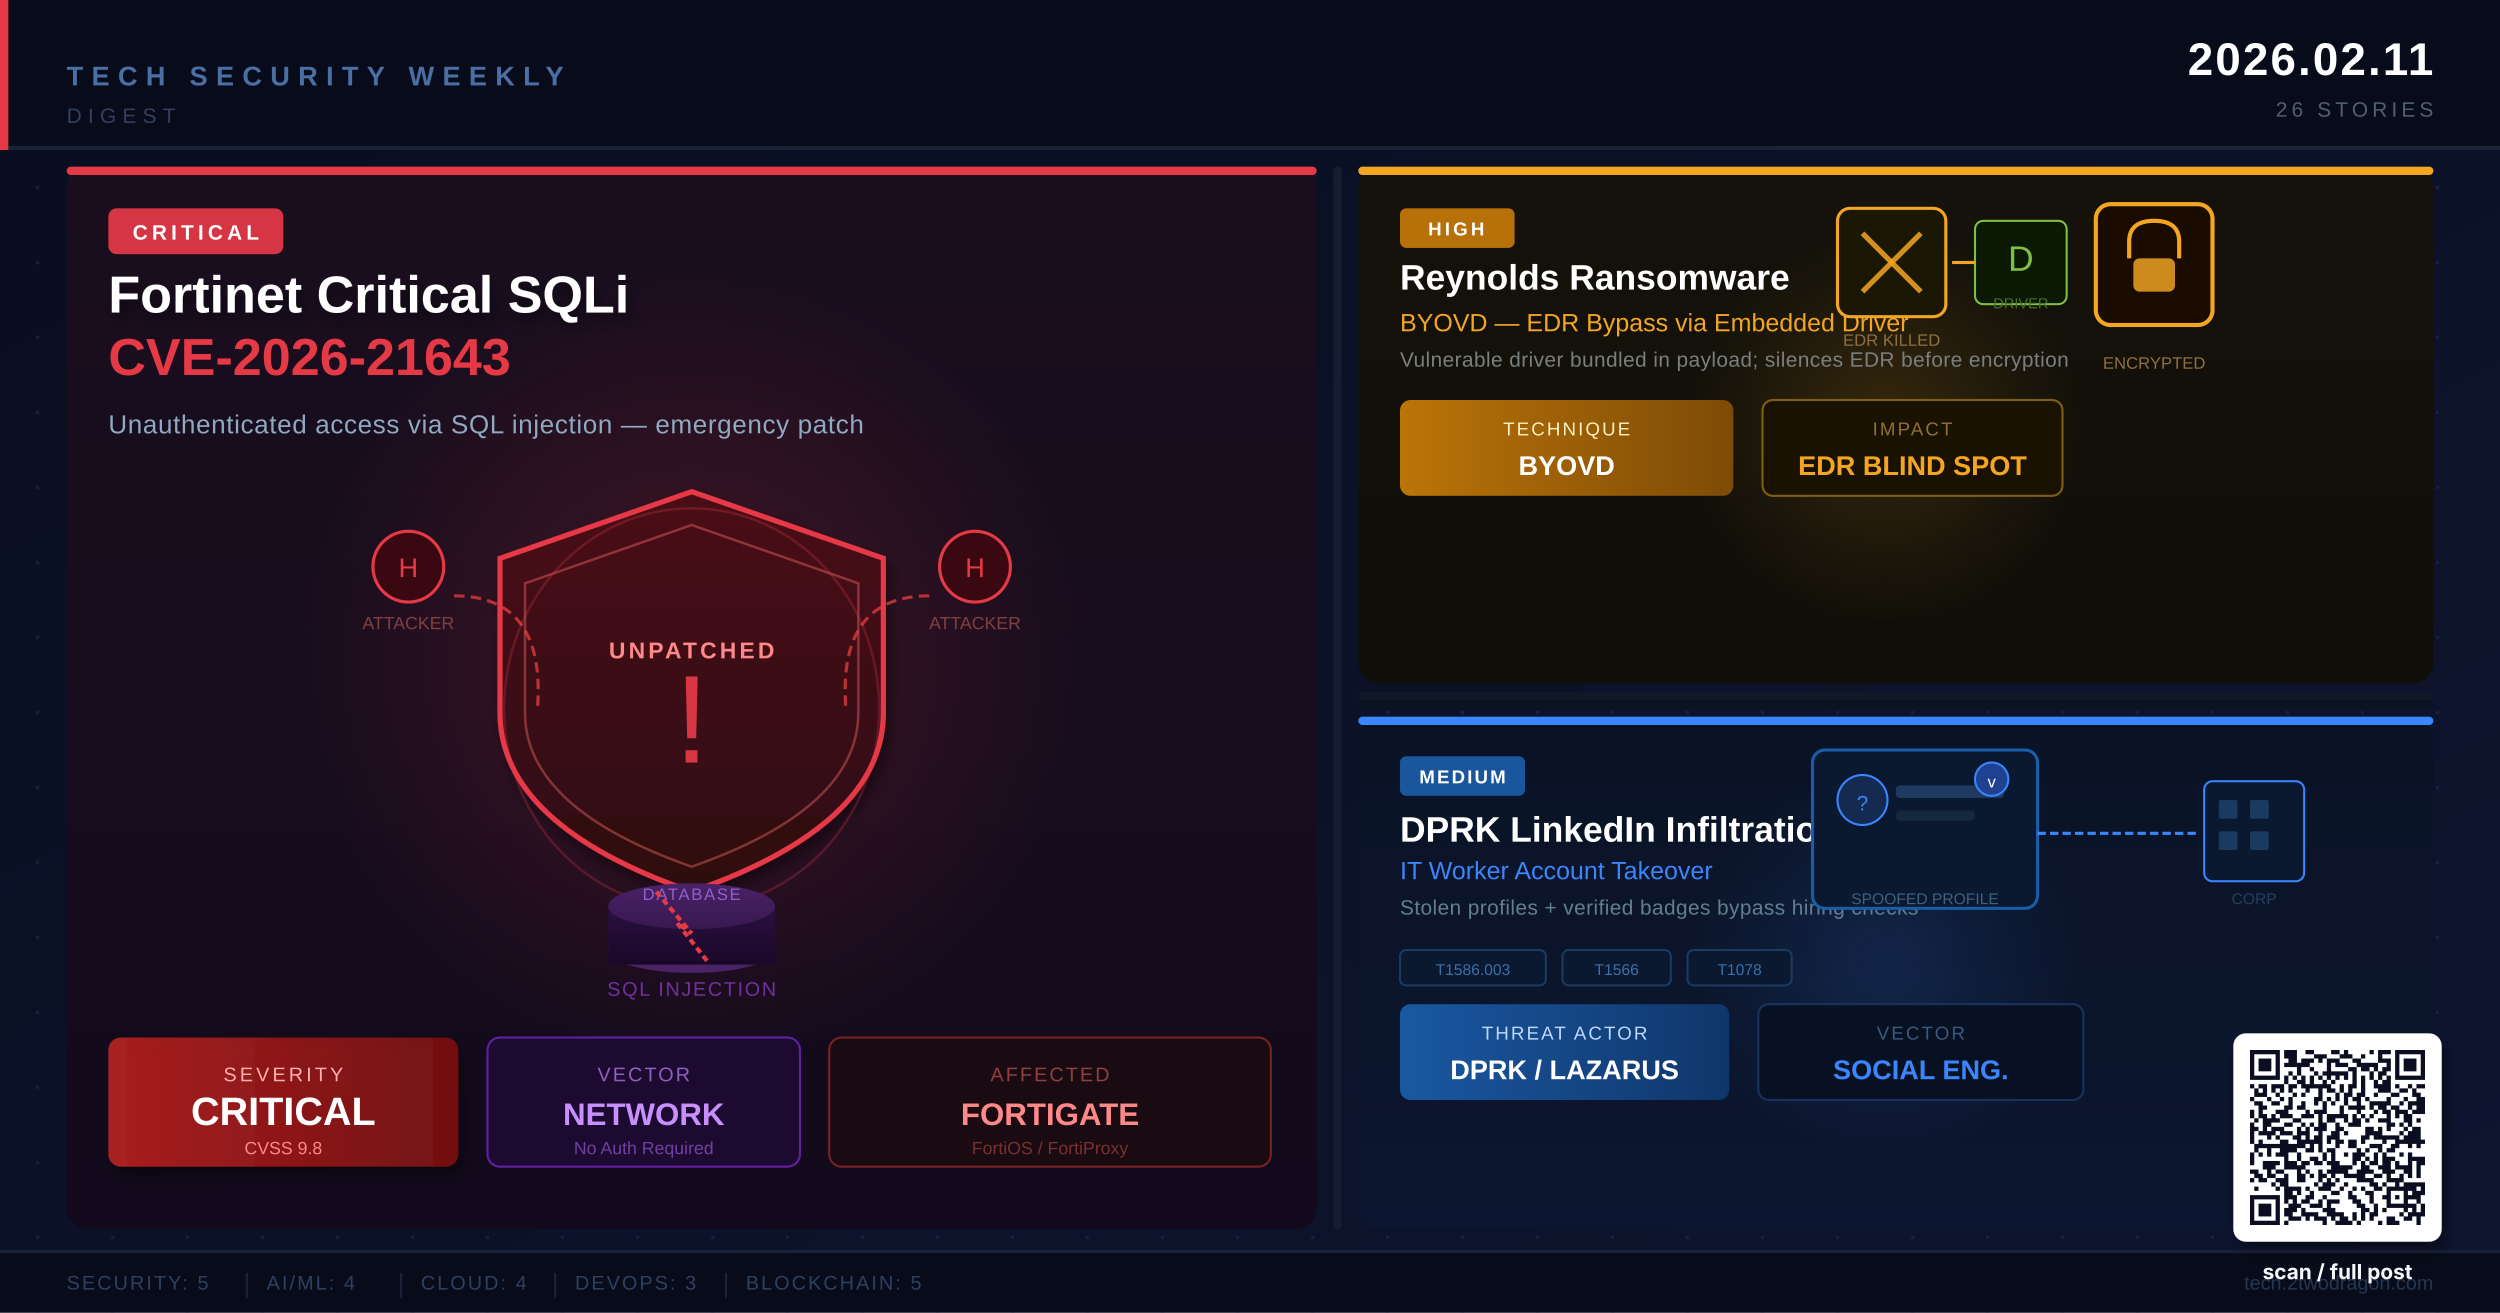
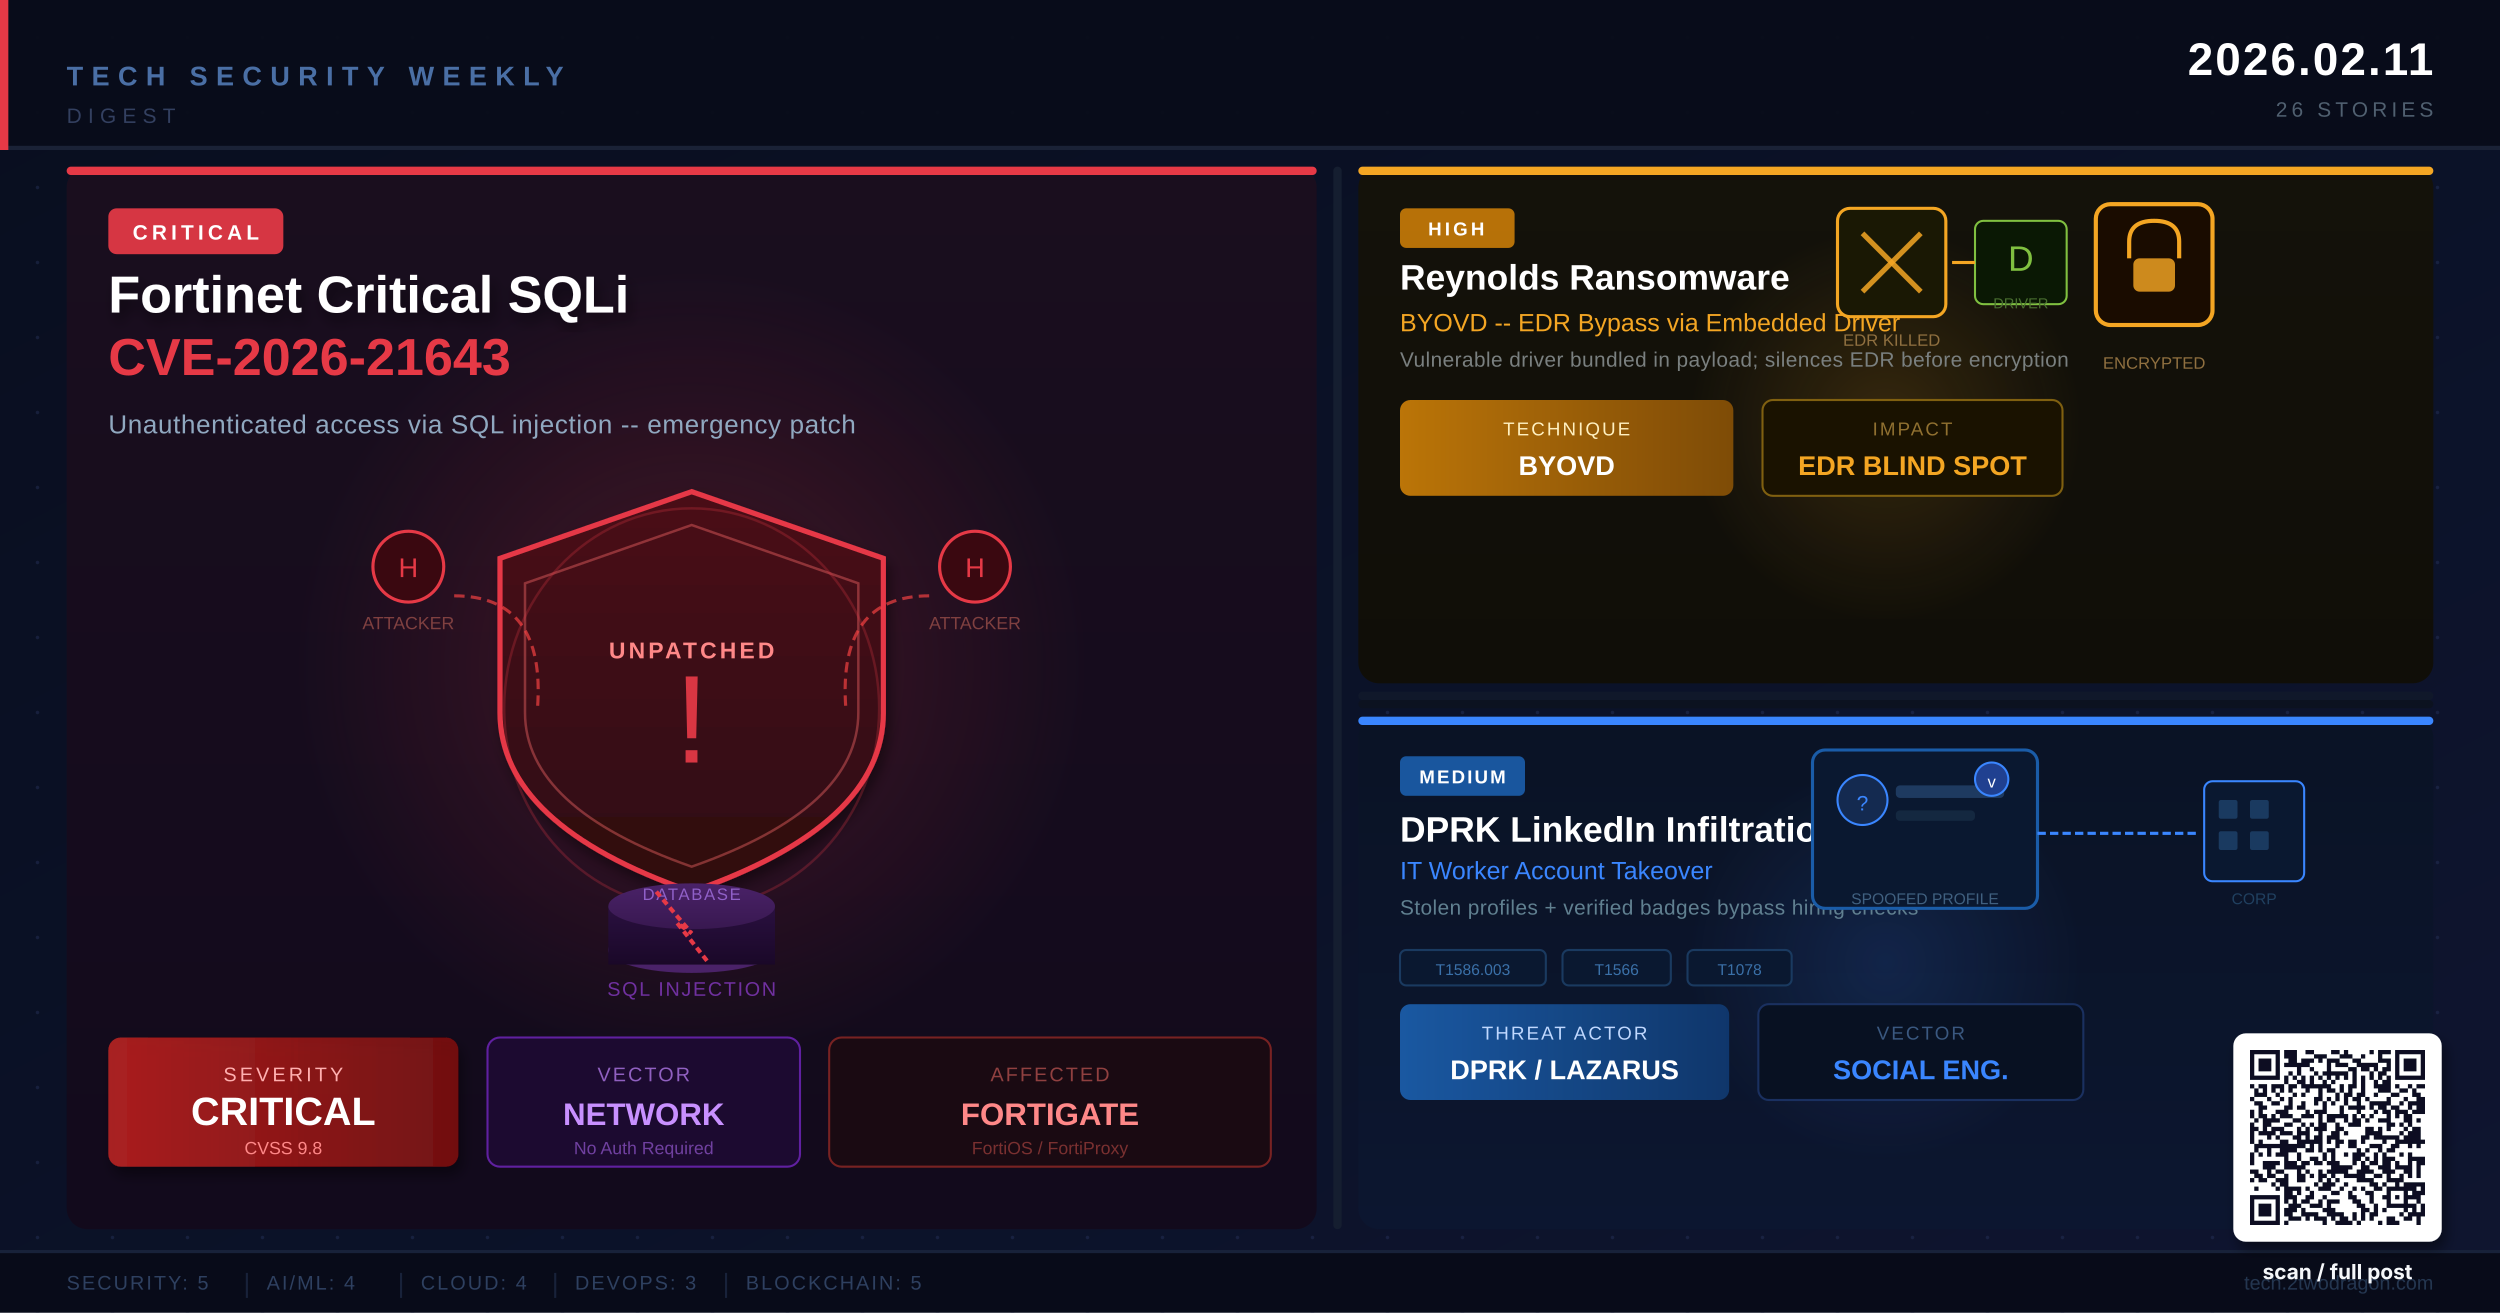
<svg xmlns="http://www.w3.org/2000/svg" viewBox="0 0 1200 630" width="1200" height="630" role="img" aria-label="Fortinet Critical SQLi patch, Reynolds ransomware BYOVD EDR bypass, DPRK LinkedIn infiltration">
  <defs>
    <linearGradient id="bgGrad" x1="0%" y1="0%" x2="100%" y2="100%">
      <stop offset="0%" stop-color="#090E1F" />
      <stop offset="55%" stop-color="#0B1228" />
      <stop offset="100%" stop-color="#0F1530" />
    </linearGradient>
    <linearGradient id="heroPanelGrad" x1="0%" y1="0%" x2="0%" y2="100%">
      <stop offset="0%" stop-color="#1A0E1E" />
      <stop offset="100%" stop-color="#120A1C" />
    </linearGradient>
    <linearGradient id="topRightGrad" x1="0%" y1="0%" x2="0%" y2="100%">
      <stop offset="0%" stop-color="#14120A" />
      <stop offset="100%" stop-color="#100E08" />
    </linearGradient>
    <linearGradient id="botRightGrad" x1="0%" y1="0%" x2="0%" y2="100%">
      <stop offset="0%" stop-color="#0A1325" />
      <stop offset="100%" stop-color="#0C1630" />
    </linearGradient>
    <linearGradient id="kpiRed" x1="0%" y1="0%" x2="100%" y2="0%">
      <stop offset="0%" stop-color="#B02020" stop-opacity="0.95" />
      <stop offset="100%" stop-color="#7A1010" stop-opacity="0.9" />
    </linearGradient>
    <linearGradient id="kpiAmber" x1="0%" y1="0%" x2="100%" y2="0%">
      <stop offset="0%" stop-color="#C47A08" stop-opacity="0.95" />
      <stop offset="100%" stop-color="#8A5206" stop-opacity="0.9" />
    </linearGradient>
    <linearGradient id="kpiBlue" x1="0%" y1="0%" x2="100%" y2="0%">
      <stop offset="0%" stop-color="#1A5CA8" stop-opacity="0.95" />
      <stop offset="100%" stop-color="#103A72" stop-opacity="0.9" />
    </linearGradient>
    <linearGradient id="dbBodyGrad" x1="0%" y1="0%" x2="0%" y2="100%">
      <stop offset="0%" stop-color="#2A1040" />
      <stop offset="100%" stop-color="#1A0828" />
    </linearGradient>
    <linearGradient id="dbTopGrad" x1="0%" y1="0%" x2="0%" y2="100%">
      <stop offset="0%" stop-color="#4A2268" />
      <stop offset="100%" stop-color="#381850" />
    </linearGradient>
    <linearGradient id="shieldBodyGrad" x1="0%" y1="0%" x2="0%" y2="100%">
      <stop offset="0%" stop-color="#4A0E18" />
      <stop offset="100%" stop-color="#2E0810" />
    </linearGradient>
    <radialGradient id="glowRed" cx="50%" cy="50%" r="50%">
      <stop offset="0%" stop-color="#E63946" stop-opacity="0.4" />
      <stop offset="100%" stop-color="#E63946" stop-opacity="0" />
    </radialGradient>
    <radialGradient id="glowAmber" cx="50%" cy="50%" r="50%">
      <stop offset="0%" stop-color="#F4A623" stop-opacity="0.38" />
      <stop offset="100%" stop-color="#F4A623" stop-opacity="0" />
    </radialGradient>
    <radialGradient id="glowBlue" cx="50%" cy="50%" r="50%">
      <stop offset="0%" stop-color="#3A86FF" stop-opacity="0.38" />
      <stop offset="100%" stop-color="#3A86FF" stop-opacity="0" />
    </radialGradient>
    <pattern id="dotGrid" x="0" y="0" width="36" height="36" patternUnits="userSpaceOnUse">
      <circle cx="18" cy="18" r="0.85" fill="#2A3560" opacity="0.55" />
    </pattern>
    <filter id="softShadow" x="-15%" y="-15%" width="135%" height="135%">
      <feGaussianBlur in="SourceAlpha" stdDeviation="3" />
      <feOffset dx="2" dy="4" />
      <feComponentTransfer>
        <feFuncA type="linear" slope="0.45" />
      </feComponentTransfer>
      <feMerge>
        <feMergeNode />
        <feMergeNode in="SourceGraphic" />
      </feMerge>
    </filter>
    <clipPath id="heroClip">
      <rect x="32" y="80" width="600" height="510" rx="10" />
    </clipPath>
    <clipPath id="topRightClip">
      <rect x="652" y="80" width="516" height="248" rx="10" />
    </clipPath>
    <clipPath id="botRightClip">
      <rect x="652" y="344" width="516" height="246" rx="10" />
    </clipPath>
  </defs>
  <rect width="1200" height="630" fill="url(#bgGrad)" />
  <rect width="1200" height="630" fill="url(#dotGrid)" opacity="0.75" />
  <rect x="0" y="0" width="1200" height="72" fill="#080C1A" opacity="0.97" />
  <rect x="0" y="70" width="1200" height="2" fill="#1A2236" />
  <rect x="0" y="0" width="4" height="72" fill="#E63946" />
  <text x="32" y="41" font-family="Arial,Helvetica,sans-serif" font-size="13" font-weight="700" letter-spacing="4" fill="#4A6FA5">TECH SECURITY WEEKLY</text>
  <text x="32" y="59" font-family="Arial,Helvetica,sans-serif" font-size="10" fill="#334060" letter-spacing="3">DIGEST</text>
  <text x="1168" y="36" font-family="Arial,Helvetica,sans-serif" font-size="22" font-weight="700" fill="#FFFFFF" text-anchor="end" letter-spacing="1">2026.02.11</text>
  <text x="1168" y="56" font-family="Arial,Helvetica,sans-serif" font-size="10" fill="#506070" text-anchor="end" letter-spacing="2">26 STORIES</text>
  <rect x="32" y="80" width="600" height="510" rx="10" fill="url(#heroPanelGrad)" />
  <rect x="32" y="80" width="600" height="4" rx="2" fill="#E63946" />
  <circle cx="332" cy="320" r="190" fill="url(#glowRed)" opacity="0.55">
    <animate attributeName="opacity" values="0.4;0.75;0.4" dur="6.5s" repeatCount="indefinite" />
    <animate attributeName="r" values="190;215;190" dur="8.2s" repeatCount="indefinite" />
  </circle>
  <rect x="52" y="100" width="84" height="22" rx="4" fill="#E63946" opacity="0.92" />
  <text x="94" y="115" font-family="Arial,sans-serif" font-size="10" font-weight="700" fill="#FFFFFF" text-anchor="middle" letter-spacing="2">CRITICAL</text>
  <text x="52" y="150" font-family="Arial,Helvetica,sans-serif" font-size="25" font-weight="900" fill="#FFFFFF" filter="url(#softShadow)">Fortinet Critical SQLi</text>
  <text x="52" y="180" font-family="Arial,Helvetica,sans-serif" font-size="25" font-weight="900" fill="#E63946">CVE-2026-21643</text>
-   <text x="52" y="208" font-family="Arial,sans-serif" font-size="12.5" fill="#90A8C0" letter-spacing="0.3">Unauthenticated access via SQL injection — emergency patch</text>
+   <text x="52" y="208" font-family="Arial,sans-serif" font-size="12.5" fill="#90A8C0" letter-spacing="0.3">Unauthenticated access via SQL injection -- emergency patch</text>
  <path d="M332 236 L424 268 L424 342 Q424 396 332 428 Q240 396 240 342 L240 268 Z" fill="url(#shieldBodyGrad)" stroke="#E63946" stroke-width="2.5" filter="url(#softShadow)">
    <animate attributeName="stroke-opacity" values="0.55;1.0;0.55" dur="3.2s" repeatCount="indefinite" />
  </path>
  <path d="M332 252 L412 280 L412 342 Q412 388 332 416 Q252 388 252 342 L252 280 Z" fill="none" stroke="#FF6B6B" stroke-width="1.2" opacity="0.4" />
  <text x="332" y="366" font-family="Arial,sans-serif" font-size="60" fill="#E63946" text-anchor="middle" opacity="0.92">!</text>
  <text x="332" y="316" font-family="Arial,sans-serif" font-size="11" fill="#FF8888" text-anchor="middle" font-weight="700" letter-spacing="1.5">UNPATCHED</text>
  <ellipse cx="332" cy="340" rx="90" ry="96" fill="none" stroke="#E63946" stroke-width="1.2" opacity="0.25">
    <animate attributeName="rx" values="90;110;90" dur="4.0s" repeatCount="indefinite" />
    <animate attributeName="ry" values="96;116;96" dur="4.0s" repeatCount="indefinite" />
    <animate attributeName="opacity" values="0.25;0.6;0.25" dur="4.0s" repeatCount="indefinite" />
  </ellipse>
  <ellipse cx="332" cy="456" rx="40" ry="11" fill="#4A2268" />
  <rect x="292" y="435" width="80" height="28" fill="url(#dbBodyGrad)" />
  <ellipse cx="332" cy="435" rx="40" ry="11" fill="url(#dbTopGrad)" />
  <text x="332" y="432" font-family="Arial,sans-serif" font-size="8" fill="#9060C8" text-anchor="middle" letter-spacing="0.8">DATABASE</text>
  <path d="M315 428 L332 448 L325 443 L340 462" stroke="#E63946" stroke-width="2" fill="none" stroke-dasharray="3,2">
    <animate attributeName="opacity" values="0.5;1;0.5" dur="2.2s" repeatCount="indefinite" />
  </path>
  <text x="332" y="478" font-family="Arial,sans-serif" font-size="9.5" fill="#7030A0" text-anchor="middle" letter-spacing="0.8">SQL INJECTION</text>
  <path d="M218 286 Q262 286 258 340" stroke="#FF4444" stroke-width="1.5" fill="none" stroke-dasharray="5,3" opacity="0.65">
    <animate attributeName="stroke-dashoffset" values="0;-16" dur="1.3s" repeatCount="indefinite" />
  </path>
  <path d="M446 286 Q402 286 406 340" stroke="#FF4444" stroke-width="1.5" fill="none" stroke-dasharray="5,3" opacity="0.65">
    <animate attributeName="stroke-dashoffset" values="0;-16" dur="1.3s" repeatCount="indefinite" />
  </path>
  <circle cx="196" cy="272" r="17" fill="#3A0810" stroke="#E63946" stroke-width="1.5" />
  <text x="196" y="277" font-family="Arial,sans-serif" font-size="13" fill="#E63946" text-anchor="middle">H</text>
  <text x="196" y="302" font-family="Arial,sans-serif" font-size="8.5" fill="#804040" text-anchor="middle">ATTACKER</text>
  <circle cx="468" cy="272" r="17" fill="#3A0810" stroke="#E63946" stroke-width="1.5" />
  <text x="468" y="277" font-family="Arial,sans-serif" font-size="13" fill="#E63946" text-anchor="middle">H</text>
  <text x="468" y="302" font-family="Arial,sans-serif" font-size="8.5" fill="#804040" text-anchor="middle">ATTACKER</text>
  <rect x="52" y="498" width="168" height="62" rx="6" fill="url(#kpiRed)" filter="url(#softShadow)" />
  <text x="136" y="519" font-family="Arial,sans-serif" font-size="9.5" fill="#FFB0B0" text-anchor="middle" letter-spacing="1.5">SEVERITY</text>
  <text x="136" y="540" font-family="Arial,sans-serif" font-size="19" font-weight="900" fill="#FFFFFF" text-anchor="middle">CRITICAL</text>
  <text x="136" y="554" font-family="Arial,sans-serif" font-size="8.5" fill="#FF8888" text-anchor="middle">CVSS 9.8</text>
  <rect x="234" y="498" width="150" height="62" rx="6" fill="#1C0A30" stroke="#6020A0" stroke-width="1" />
  <text x="309" y="519" font-family="Arial,sans-serif" font-size="9.5" fill="#9060C0" text-anchor="middle" letter-spacing="1">VECTOR</text>
  <text x="309" y="540" font-family="Arial,sans-serif" font-size="15" font-weight="700" fill="#C890FF" text-anchor="middle">NETWORK</text>
  <text x="309" y="554" font-family="Arial,sans-serif" font-size="8.5" fill="#7040A0" text-anchor="middle">No Auth Required</text>
  <rect x="398" y="498" width="212" height="62" rx="6" fill="#1A0A12" stroke="#782222" stroke-width="1" />
  <text x="504" y="519" font-family="Arial,sans-serif" font-size="9.5" fill="#904040" text-anchor="middle" letter-spacing="1">AFFECTED</text>
  <text x="504" y="540" font-family="Arial,sans-serif" font-size="15" font-weight="700" fill="#FF8888" text-anchor="middle">FORTIGATE</text>
  <text x="504" y="554" font-family="Arial,sans-serif" font-size="8.5" fill="#7A3030" text-anchor="middle">FortiOS / FortiProxy</text>
  <rect x="640" y="80" width="4" height="510" rx="2" fill="#151E30" />
  <rect x="652" y="80" width="516" height="248" rx="10" fill="url(#topRightGrad)" />
  <rect x="652" y="80" width="516" height="4" rx="2" fill="#F4A623" />
  <circle cx="905" cy="204" r="95" fill="url(#glowAmber)" opacity="0.42">
    <animate attributeName="opacity" values="0.28;0.6;0.28" dur="5.8s" repeatCount="indefinite" />
  </circle>
  <rect x="672" y="100" width="55" height="19" rx="3" fill="#C47A08" opacity="0.92" />
  <text x="699" y="113" font-family="Arial,sans-serif" font-size="9" font-weight="700" fill="#FFFFFF" text-anchor="middle" letter-spacing="1.5">HIGH</text>
  <text x="672" y="139" font-family="Arial,Helvetica,sans-serif" font-size="17" font-weight="800" fill="#FFFFFF">Reynolds Ransomware</text>
-   <text x="672" y="159" font-family="Arial,sans-serif" font-size="12" fill="#F4A623">BYOVD — EDR Bypass via Embedded Driver</text>
+   <text x="672" y="159" font-family="Arial,sans-serif" font-size="12" fill="#F4A623">BYOVD -- EDR Bypass via Embedded Driver</text>
  <text x="672" y="176" font-family="Arial,sans-serif" font-size="10" fill="#7A8080" letter-spacing="0.2">Vulnerable driver bundled in payload; silences EDR before encryption</text>
  <rect x="882" y="100" width="52" height="52" rx="6" fill="#1A1804" stroke="#F4A623" stroke-width="1.5" />
  <line x1="894" y1="112" x2="922" y2="140" stroke="#F4A623" stroke-width="2.5" opacity="0.85" />
  <line x1="922" y1="112" x2="894" y2="140" stroke="#F4A623" stroke-width="2.5" opacity="0.85" />
  <text x="908" y="166" font-family="Arial,sans-serif" font-size="8" fill="#907040" text-anchor="middle">EDR KILLED</text>
  <rect x="948" y="106" width="44" height="40" rx="4" fill="#0A1804" stroke="#80C040" stroke-width="1" />
  <text x="970" y="130" font-family="Arial,sans-serif" font-size="17" fill="#80C040" text-anchor="middle">D</text>
  <text x="970" y="148" font-family="Arial,sans-serif" font-size="7" fill="#4A7030" text-anchor="middle">DRIVER</text>
  <path d="M948 126 L937 126" stroke="#F4A623" stroke-width="1.5" fill="none">
    <animate attributeName="opacity" values="0.35;1.0;0.35" dur="1.8s" repeatCount="indefinite" />
  </path>
  <rect x="1006" y="98" width="56" height="58" rx="7" fill="#1A0C00" stroke="#F4A623" stroke-width="2" />
  <path d="M1022 124 L1022 116 Q1022 106 1034 106 Q1046 106 1046 116 L1046 124" stroke="#F4A623" stroke-width="2" fill="none" />
  <rect x="1024" y="124" width="20" height="16" rx="3" fill="#F4A623" opacity="0.82" />
  <text x="1034" y="177" font-family="Arial,sans-serif" font-size="8" fill="#907040" text-anchor="middle">ENCRYPTED</text>
  <rect x="672" y="192" width="160" height="46" rx="5" fill="url(#kpiAmber)" />
  <text x="752" y="209" font-family="Arial,sans-serif" font-size="9" fill="#FFF0C0" text-anchor="middle" letter-spacing="1">TECHNIQUE</text>
  <text x="752" y="228" font-family="Arial,sans-serif" font-size="13" font-weight="700" fill="#FFFFFF" text-anchor="middle">BYOVD</text>
  <rect x="846" y="192" width="144" height="46" rx="5" fill="#1A1200" stroke="#806010" stroke-width="1" />
  <text x="918" y="209" font-family="Arial,sans-serif" font-size="9" fill="#907030" text-anchor="middle" letter-spacing="1">IMPACT</text>
  <text x="918" y="228" font-family="Arial,sans-serif" font-size="13" font-weight="700" fill="#F4A623" text-anchor="middle">EDR BLIND SPOT</text>
  <rect x="652" y="332" width="516" height="4" rx="2" fill="#10182A" />
  <rect x="652" y="336" width="516" height="4" rx="2" fill="#0C1220" />
  <rect x="652" y="344" width="516" height="246" rx="10" fill="url(#botRightGrad)" />
  <rect x="652" y="344" width="516" height="4" rx="2" fill="#3A86FF" />
  <circle cx="905" cy="462" r="95" fill="url(#glowBlue)" opacity="0.38">
    <animate attributeName="opacity" values="0.22;0.52;0.22" dur="7.2s" repeatCount="indefinite" />
  </circle>
  <rect x="672" y="363" width="60" height="19" rx="3" fill="#1A5CA8" opacity="0.92" />
  <text x="702" y="376" font-family="Arial,sans-serif" font-size="9" font-weight="700" fill="#FFFFFF" text-anchor="middle" letter-spacing="1">MEDIUM</text>
  <text x="672" y="404" font-family="Arial,Helvetica,sans-serif" font-size="17" font-weight="800" fill="#FFFFFF">DPRK LinkedIn Infiltration</text>
  <text x="672" y="422" font-family="Arial,sans-serif" font-size="12" fill="#3A86FF">IT Worker Account Takeover</text>
  <text x="672" y="439" font-family="Arial,sans-serif" font-size="10" fill="#608090" letter-spacing="0.2">Stolen profiles + verified badges bypass hiring checks</text>
  <rect x="870" y="360" width="108" height="76" rx="6" fill="#0A1830" stroke="#1A5CA8" stroke-width="1.5" />
  <circle cx="894" cy="384" r="12" fill="#142A50" stroke="#3A86FF" stroke-width="1" />
  <text x="894" y="389" font-family="Arial,sans-serif" font-size="10" fill="#3A86FF" text-anchor="middle">?</text>
  <rect x="910" y="377" width="52" height="6" rx="2" fill="#1E3A60" />
  <rect x="910" y="389" width="38" height="5" rx="2" fill="#142840" />
  <circle cx="956" cy="374" r="8" fill="#204090" stroke="#3A86FF" stroke-width="1" />
  <text x="956" y="378" font-family="Arial,sans-serif" font-size="8" fill="#FFFFFF" text-anchor="middle">v</text>
  <text x="924" y="434" font-family="Arial,sans-serif" font-size="7.5" fill="#406080" text-anchor="middle">SPOOFED PROFILE</text>
  <path d="M978 400 L1056 400" stroke="#3A86FF" stroke-width="1.5" stroke-dasharray="4,2" fill="none">
    <animate attributeName="stroke-dashoffset" values="0;-12" dur="1.5s" repeatCount="indefinite" />
  </path>
  <rect x="1058" y="375" width="48" height="48" rx="4" fill="#0A1830" stroke="#3A86FF" stroke-width="1" />
  <rect x="1065" y="384" width="9" height="9" rx="1" fill="#1A3A60" />
  <rect x="1080" y="384" width="9" height="9" rx="1" fill="#1A3A60" />
  <rect x="1065" y="399" width="9" height="9" rx="1" fill="#1A3A60" />
  <rect x="1080" y="399" width="9" height="9" rx="1" fill="#1A3A60" />
  <text x="1082" y="434" font-family="Arial,sans-serif" font-size="7.5" fill="#204060" text-anchor="middle">CORP</text>
  <rect x="672" y="456" width="70" height="17" rx="3" fill="#0A1830" stroke="#1A3A60" stroke-width="1" />
  <text x="707" y="468" font-family="Arial,sans-serif" font-size="7.5" fill="#3A70A8" text-anchor="middle">T1586.003</text>
  <rect x="750" y="456" width="52" height="17" rx="3" fill="#0A1830" stroke="#1A3A60" stroke-width="1" />
  <text x="776" y="468" font-family="Arial,sans-serif" font-size="7.5" fill="#3A70A8" text-anchor="middle">T1566</text>
  <rect x="810" y="456" width="50" height="17" rx="3" fill="#0A1830" stroke="#1A3A60" stroke-width="1" />
  <text x="835" y="468" font-family="Arial,sans-serif" font-size="7.5" fill="#3A70A8" text-anchor="middle">T1078</text>
  <rect x="672" y="482" width="158" height="46" rx="5" fill="url(#kpiBlue)" />
  <text x="751" y="499" font-family="Arial,sans-serif" font-size="9" fill="#C0D8FF" text-anchor="middle" letter-spacing="1">THREAT ACTOR</text>
  <text x="751" y="518" font-family="Arial,sans-serif" font-size="13" font-weight="700" fill="#FFFFFF" text-anchor="middle">DPRK / LAZARUS</text>
  <rect x="844" y="482" width="156" height="46" rx="5" fill="#081122" stroke="#1A3060" stroke-width="1" />
  <text x="922" y="499" font-family="Arial,sans-serif" font-size="9" fill="#3A5880" text-anchor="middle" letter-spacing="1">VECTOR</text>
  <text x="922" y="518" font-family="Arial,sans-serif" font-size="13" font-weight="700" fill="#3A86FF" text-anchor="middle">SOCIAL ENG.</text>
  <rect x="0" y="600" width="1200" height="30" fill="#070B18" opacity="0.95" />
  <rect x="0" y="600" width="1200" height="1.5" fill="#18223A" />
  <text x="32" y="619" font-family="Arial,sans-serif" font-size="9.5" fill="#2E4060" letter-spacing="1">SECURITY: 5</text>
  <rect x="118" y="611" width="1" height="12" fill="#18223A" />
  <text x="128" y="619" font-family="Arial,sans-serif" font-size="9.5" fill="#2E4060" letter-spacing="1">AI/ML: 4</text>
  <rect x="192" y="611" width="1" height="12" fill="#18223A" />
  <text x="202" y="619" font-family="Arial,sans-serif" font-size="9.5" fill="#2E4060" letter-spacing="1">CLOUD: 4</text>
  <rect x="266" y="611" width="1" height="12" fill="#18223A" />
  <text x="276" y="619" font-family="Arial,sans-serif" font-size="9.5" fill="#2E4060" letter-spacing="1">DEVOPS: 3</text>
  <rect x="348" y="611" width="1" height="12" fill="#18223A" />
  <text x="358" y="619" font-family="Arial,sans-serif" font-size="9.5" fill="#2E4060" letter-spacing="1">BLOCKCHAIN: 5</text>
  <text x="1168" y="619" font-family="Arial,sans-serif" font-size="9.5" fill="#243650" text-anchor="end">tech.2twodragon.com</text>
  <g transform="translate(1080,504)" filter="url(#softShadow)">
    <rect x="-8" y="-8" width="100" height="100" rx="6" fill="#FFFFFF" />
    <g transform="scale(2.04878)" fill="#0A1020">
      <path d="M0 0h7v1h-7zM8 0h3v1h-3zM13 0h2v1h-2zM19 0h2v1h-2zM22 0h1v1h-1zM28 0h1v1h-1zM30 0h3v1h-3zM34 0h7v1h-7zM0 1h1v1h-1zM6 1h1v1h-1zM8 1h3v1h-3zM15 1h3v1h-3zM21 1h3v1h-3zM26 1h1v1h-1zM30 1h1v1h-1zM34 1h1v1h-1zM40 1h1v1h-1zM0 2h1v1h-1zM2 2h3v1h-3zM6 2h1v1h-1zM9 2h2v1h-2zM12 2h3v1h-3zM16 2h1v1h-1zM18 2h3v1h-3zM24 2h2v1h-2zM30 2h3v1h-3zM34 2h1v1h-1zM36 2h3v1h-3zM40 2h1v1h-1zM0 3h1v1h-1zM2 3h3v1h-3zM6 3h1v1h-1zM8 3h6v1h-6zM18 3h1v1h-1zM20 3h3v1h-3zM25 3h5v1h-5zM32 3h1v1h-1zM34 3h1v1h-1zM36 3h3v1h-3zM40 3h1v1h-1zM0 4h1v1h-1zM2 4h3v1h-3zM6 4h1v1h-1zM11 4h1v1h-1zM14 4h1v1h-1zM18 4h1v1h-1zM23 4h2v1h-2zM26 4h2v1h-2zM29 4h1v1h-1zM31 4h2v1h-2zM34 4h1v1h-1zM36 4h3v1h-3zM40 4h1v1h-1zM0 5h1v1h-1zM6 5h1v1h-1zM9 5h1v1h-1zM11 5h1v1h-1zM15 5h1v1h-1zM17 5h6v1h-6zM24 5h1v1h-1zM28 5h1v1h-1zM30 5h2v1h-2zM34 5h1v1h-1zM40 5h1v1h-1zM0 6h7v1h-7zM8 6h1v1h-1zM10 6h1v1h-1zM12 6h1v1h-1zM14 6h1v1h-1zM16 6h1v1h-1zM18 6h1v1h-1zM20 6h1v1h-1zM22 6h1v1h-1zM24 6h1v1h-1zM26 6h1v1h-1zM28 6h1v1h-1zM30 6h1v1h-1zM32 6h1v1h-1zM34 6h7v1h-7zM8 7h1v1h-1zM11 7h2v1h-2zM14 7h1v1h-1zM17 7h1v1h-1zM19 7h1v1h-1zM24 7h1v1h-1zM26 7h1v1h-1zM29 7h1v1h-1zM31 7h2v1h-2zM0 8h1v1h-1zM2 8h2v1h-2zM5 8h3v1h-3zM9 8h2v1h-2zM12 8h7v1h-7zM21 8h1v1h-1zM23 8h2v1h-2zM26 8h1v1h-1zM29 8h4v1h-4zM34 8h1v1h-1zM37 8h1v1h-1zM39 8h2v1h-2zM1 9h1v1h-1zM3 9h1v1h-1zM5 9h1v1h-1zM7 9h1v1h-1zM9 9h1v1h-1zM13 9h1v1h-1zM16 9h1v1h-1zM18 9h2v1h-2zM21 9h1v1h-1zM23 9h1v1h-1zM26 9h1v1h-1zM30 9h3v1h-3zM35 9h2v1h-2zM38 9h1v1h-1zM1 10h3v1h-3zM6 10h1v1h-1zM10 10h1v1h-1zM12 10h1v1h-1zM16 10h1v1h-1zM20 10h1v1h-1zM22 10h2v1h-2zM25 10h2v1h-2zM29 10h1v1h-1zM33 10h2v1h-2zM38 10h2v1h-2zM0 11h1v1h-1zM4 11h1v1h-1zM7 11h1v1h-1zM9 11h1v1h-1zM15 11h2v1h-2zM18 11h1v1h-1zM20 11h1v1h-1zM22 11h1v1h-1zM24 11h2v1h-2zM27 11h1v1h-1zM32 11h1v1h-1zM36 11h1v1h-1zM39 11h2v1h-2zM1 12h2v1h-2zM5 12h2v1h-2zM9 12h1v1h-1zM12 12h1v1h-1zM15 12h1v1h-1zM17 12h1v1h-1zM19 12h1v1h-1zM22 12h1v1h-1zM25 12h1v1h-1zM28 12h5v1h-5zM35 12h1v1h-1zM37 12h4v1h-4zM2 13h2v1h-2zM8 13h2v1h-2zM11 13h2v1h-2zM17 13h1v1h-1zM21 13h1v1h-1zM23 13h4v1h-4zM28 13h1v1h-1zM30 13h2v1h-2zM33 13h2v1h-2zM37 13h1v1h-1zM39 13h2v1h-2zM0 14h1v1h-1zM2 14h1v1h-1zM6 14h3v1h-3zM13 14h1v1h-1zM15 14h3v1h-3zM21 14h1v1h-1zM25 14h1v1h-1zM29 14h1v1h-1zM31 14h2v1h-2zM34 14h3v1h-3zM38 14h3v1h-3zM0 15h1v1h-1zM2 15h2v1h-2zM5 15h1v1h-1zM7 15h3v1h-3zM12 15h3v1h-3zM16 15h1v1h-1zM18 15h5v1h-5zM24 15h1v1h-1zM26 15h1v1h-1zM28 15h1v1h-1zM32 15h1v1h-1zM34 15h1v1h-1zM36 15h2v1h-2zM1 16h1v1h-1zM3 16h4v1h-4zM10 16h2v1h-2zM16 16h1v1h-1zM18 16h2v1h-2zM22 16h1v1h-1zM24 16h2v1h-2zM27 16h1v1h-1zM30 16h3v1h-3zM36 16h2v1h-2zM39 16h1v1h-1zM0 17h1v1h-1zM3 17h2v1h-2zM8 17h2v1h-2zM12 17h1v1h-1zM14 17h1v1h-1zM16 17h2v1h-2zM20 17h1v1h-1zM23 17h3v1h-3zM32 17h2v1h-2zM35 17h1v1h-1zM37 17h1v1h-1zM0 18h2v1h-2zM3 18h1v1h-1zM5 18h3v1h-3zM11 18h1v1h-1zM13 18h1v1h-1zM15 18h3v1h-3zM20 18h2v1h-2zM27 18h2v1h-2zM30 18h1v1h-1zM32 18h1v1h-1zM36 18h1v1h-1zM38 18h2v1h-2zM0 19h1v1h-1zM2 19h4v1h-4zM7 19h3v1h-3zM11 19h3v1h-3zM16 19h1v1h-1zM19 19h2v1h-2zM22 19h1v1h-1zM27 19h4v1h-4zM35 19h1v1h-1zM37 19h3v1h-3zM0 20h1v1h-1zM4 20h1v1h-1zM6 20h1v1h-1zM10 20h2v1h-2zM13 20h1v1h-1zM15 20h2v1h-2zM18 20h3v1h-3zM26 20h2v1h-2zM29 20h6v1h-6zM36 20h4v1h-4zM0 21h1v1h-1zM2 21h1v1h-1zM7 21h2v1h-2zM11 21h6v1h-6zM18 21h1v1h-1zM20 21h2v1h-2zM23 21h2v1h-2zM26 21h1v1h-1zM31 21h1v1h-1zM34 21h7v1h-7zM1 22h12v1h-12zM14 22h1v1h-1zM16 22h1v1h-1zM20 22h1v1h-1zM23 22h2v1h-2zM28 22h3v1h-3zM33 22h2v1h-2zM37 22h1v1h-1zM39 22h1v1h-1zM1 23h1v1h-1zM4 23h1v1h-1zM7 23h4v1h-4zM13 23h2v1h-2zM16 23h1v1h-1zM18 23h2v1h-2zM25 23h1v1h-1zM27 23h1v1h-1zM30 23h1v1h-1zM32 23h2v1h-2zM0 24h1v1h-1zM2 24h1v1h-1zM4 24h1v1h-1zM6 24h3v1h-3zM11 24h1v1h-1zM17 24h1v1h-1zM19 24h1v1h-1zM22 24h1v1h-1zM24 24h3v1h-3zM29 24h1v1h-1zM31 24h1v1h-1zM35 24h1v1h-1zM37 24h1v1h-1zM0 25h1v1h-1zM8 25h1v1h-1zM11 25h1v1h-1zM14 25h2v1h-2zM17 25h1v1h-1zM19 25h1v1h-1zM24 25h2v1h-2zM27 25h1v1h-1zM29 25h1v1h-1zM31 25h3v1h-3zM37 25h4v1h-4zM0 26h1v1h-1zM3 26h4v1h-4zM8 26h3v1h-3zM12 26h2v1h-2zM15 26h2v1h-2zM18 26h3v1h-3zM24 26h1v1h-1zM26 26h1v1h-1zM28 26h2v1h-2zM31 26h2v1h-2zM34 26h1v1h-1zM37 26h1v1h-1zM39 26h2v1h-2zM3 27h3v1h-3zM8 27h5v1h-5zM19 27h5v1h-5zM26 27h2v1h-2zM30 27h3v1h-3zM34 27h4v1h-4zM39 27h1v1h-1zM0 28h2v1h-2zM4 28h1v1h-1zM6 28h2v1h-2zM11 28h1v1h-1zM13 28h1v1h-1zM16 28h1v1h-1zM18 28h5v1h-5zM25 28h4v1h-4zM31 28h3v1h-3zM36 28h2v1h-2zM39 28h1v1h-1zM1 29h2v1h-2zM4 29h2v1h-2zM8 29h1v1h-1zM11 29h2v1h-2zM14 29h1v1h-1zM16 29h2v1h-2zM19 29h1v1h-1zM22 29h5v1h-5zM29 29h2v1h-2zM32 29h1v1h-1zM35 29h1v1h-1zM37 29h1v1h-1zM39 29h1v1h-1zM0 30h1v1h-1zM2 30h2v1h-2zM6 30h3v1h-3zM11 30h2v1h-2zM16 30h1v1h-1zM18 30h1v1h-1zM20 30h1v1h-1zM25 30h4v1h-4zM32 30h4v1h-4zM5 31h1v1h-1zM7 31h2v1h-2zM15 31h1v1h-1zM17 31h3v1h-3zM22 31h1v1h-1zM28 31h2v1h-2zM31 31h1v1h-1zM34 31h1v1h-1zM36 31h5v1h-5zM1 32h1v1h-1zM6 32h1v1h-1zM8 32h4v1h-4zM13 32h1v1h-1zM16 32h3v1h-3zM21 32h1v1h-1zM24 32h1v1h-1zM26 32h1v1h-1zM29 32h2v1h-2zM32 32h7v1h-7zM40 32h1v1h-1zM8 33h2v1h-2zM11 33h1v1h-1zM14 33h1v1h-1zM19 33h2v1h-2zM23 33h1v1h-1zM27 33h2v1h-2zM32 33h1v1h-1zM36 33h1v1h-1zM38 33h3v1h-3zM0 34h7v1h-7zM8 34h3v1h-3zM13 34h2v1h-2zM17 34h1v1h-1zM23 34h2v1h-2zM28 34h1v1h-1zM31 34h2v1h-2zM34 34h1v1h-1zM36 34h4v1h-4zM0 35h1v1h-1zM6 35h1v1h-1zM8 35h1v1h-1zM10 35h1v1h-1zM12 35h2v1h-2zM16 35h1v1h-1zM18 35h3v1h-3zM24 35h2v1h-2zM28 35h1v1h-1zM32 35h1v1h-1zM36 35h1v1h-1zM39 35h1v1h-1zM0 36h1v1h-1zM2 36h3v1h-3zM6 36h1v1h-1zM9 36h3v1h-3zM14 36h3v1h-3zM18 36h1v1h-1zM25 36h2v1h-2zM29 36h1v1h-1zM32 36h7v1h-7zM40 36h1v1h-1zM0 37h1v1h-1zM2 37h3v1h-3zM6 37h1v1h-1zM8 37h3v1h-3zM12 37h1v1h-1zM17 37h3v1h-3zM26 37h2v1h-2zM29 37h1v1h-1zM31 37h1v1h-1zM36 37h1v1h-1zM38 37h1v1h-1zM40 37h1v1h-1zM0 38h1v1h-1zM2 38h3v1h-3zM6 38h1v1h-1zM8 38h2v1h-2zM12 38h4v1h-4zM18 38h4v1h-4zM24 38h1v1h-1zM26 38h1v1h-1zM28 38h2v1h-2zM35 38h1v1h-1zM37 38h4v1h-4zM0 39h1v1h-1zM6 39h1v1h-1zM9 39h3v1h-3zM13 39h1v1h-1zM15 39h3v1h-3zM19 39h1v1h-1zM21 39h2v1h-2zM24 39h1v1h-1zM26 39h1v1h-1zM28 39h1v1h-1zM32 39h2v1h-2zM36 39h2v1h-2zM39 39h1v1h-1zM0 40h7v1h-7zM8 40h1v1h-1zM17 40h1v1h-1zM20 40h4v1h-4zM25 40h1v1h-1zM30 40h1v1h-1zM32 40h3v1h-3zM39 40h1v1h-1z" />
    </g>
  </g>
  <text x="1122" y="614" font-family="Inter, Helvetica, Arial, sans-serif" font-size="10" font-weight="700" fill="#F5F7FA" text-anchor="middle">scan / full post</text>
</svg>
